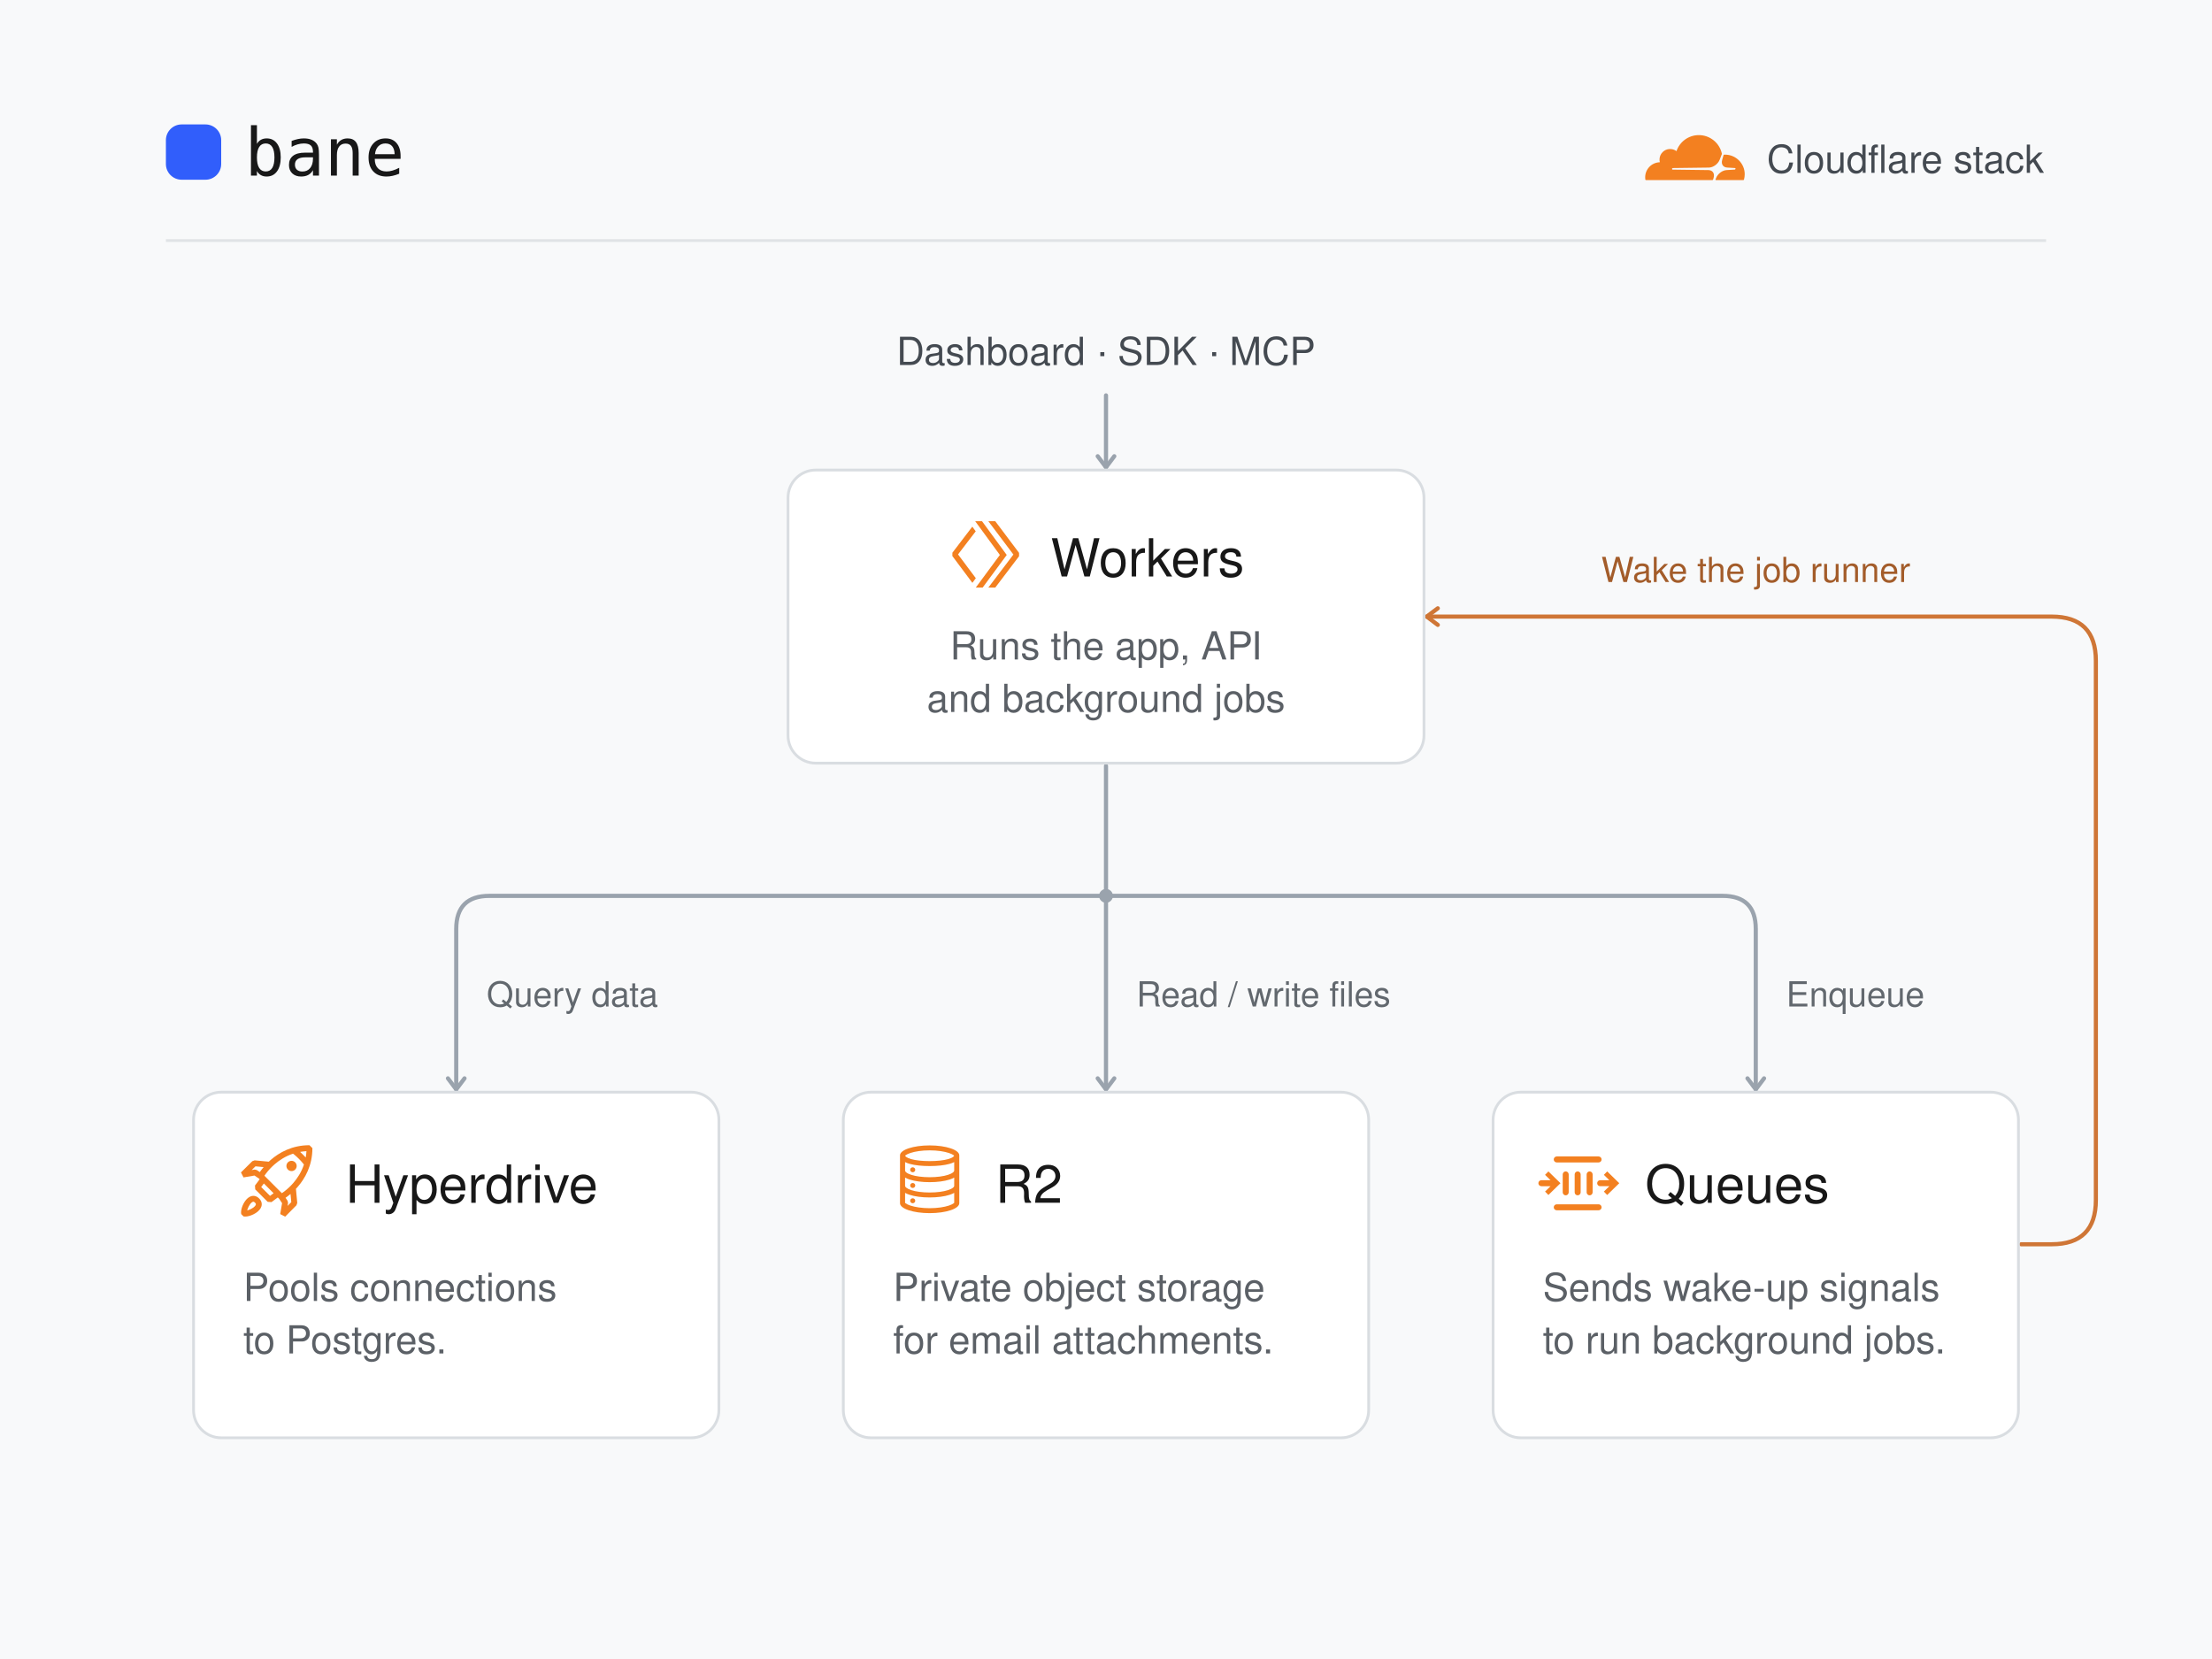
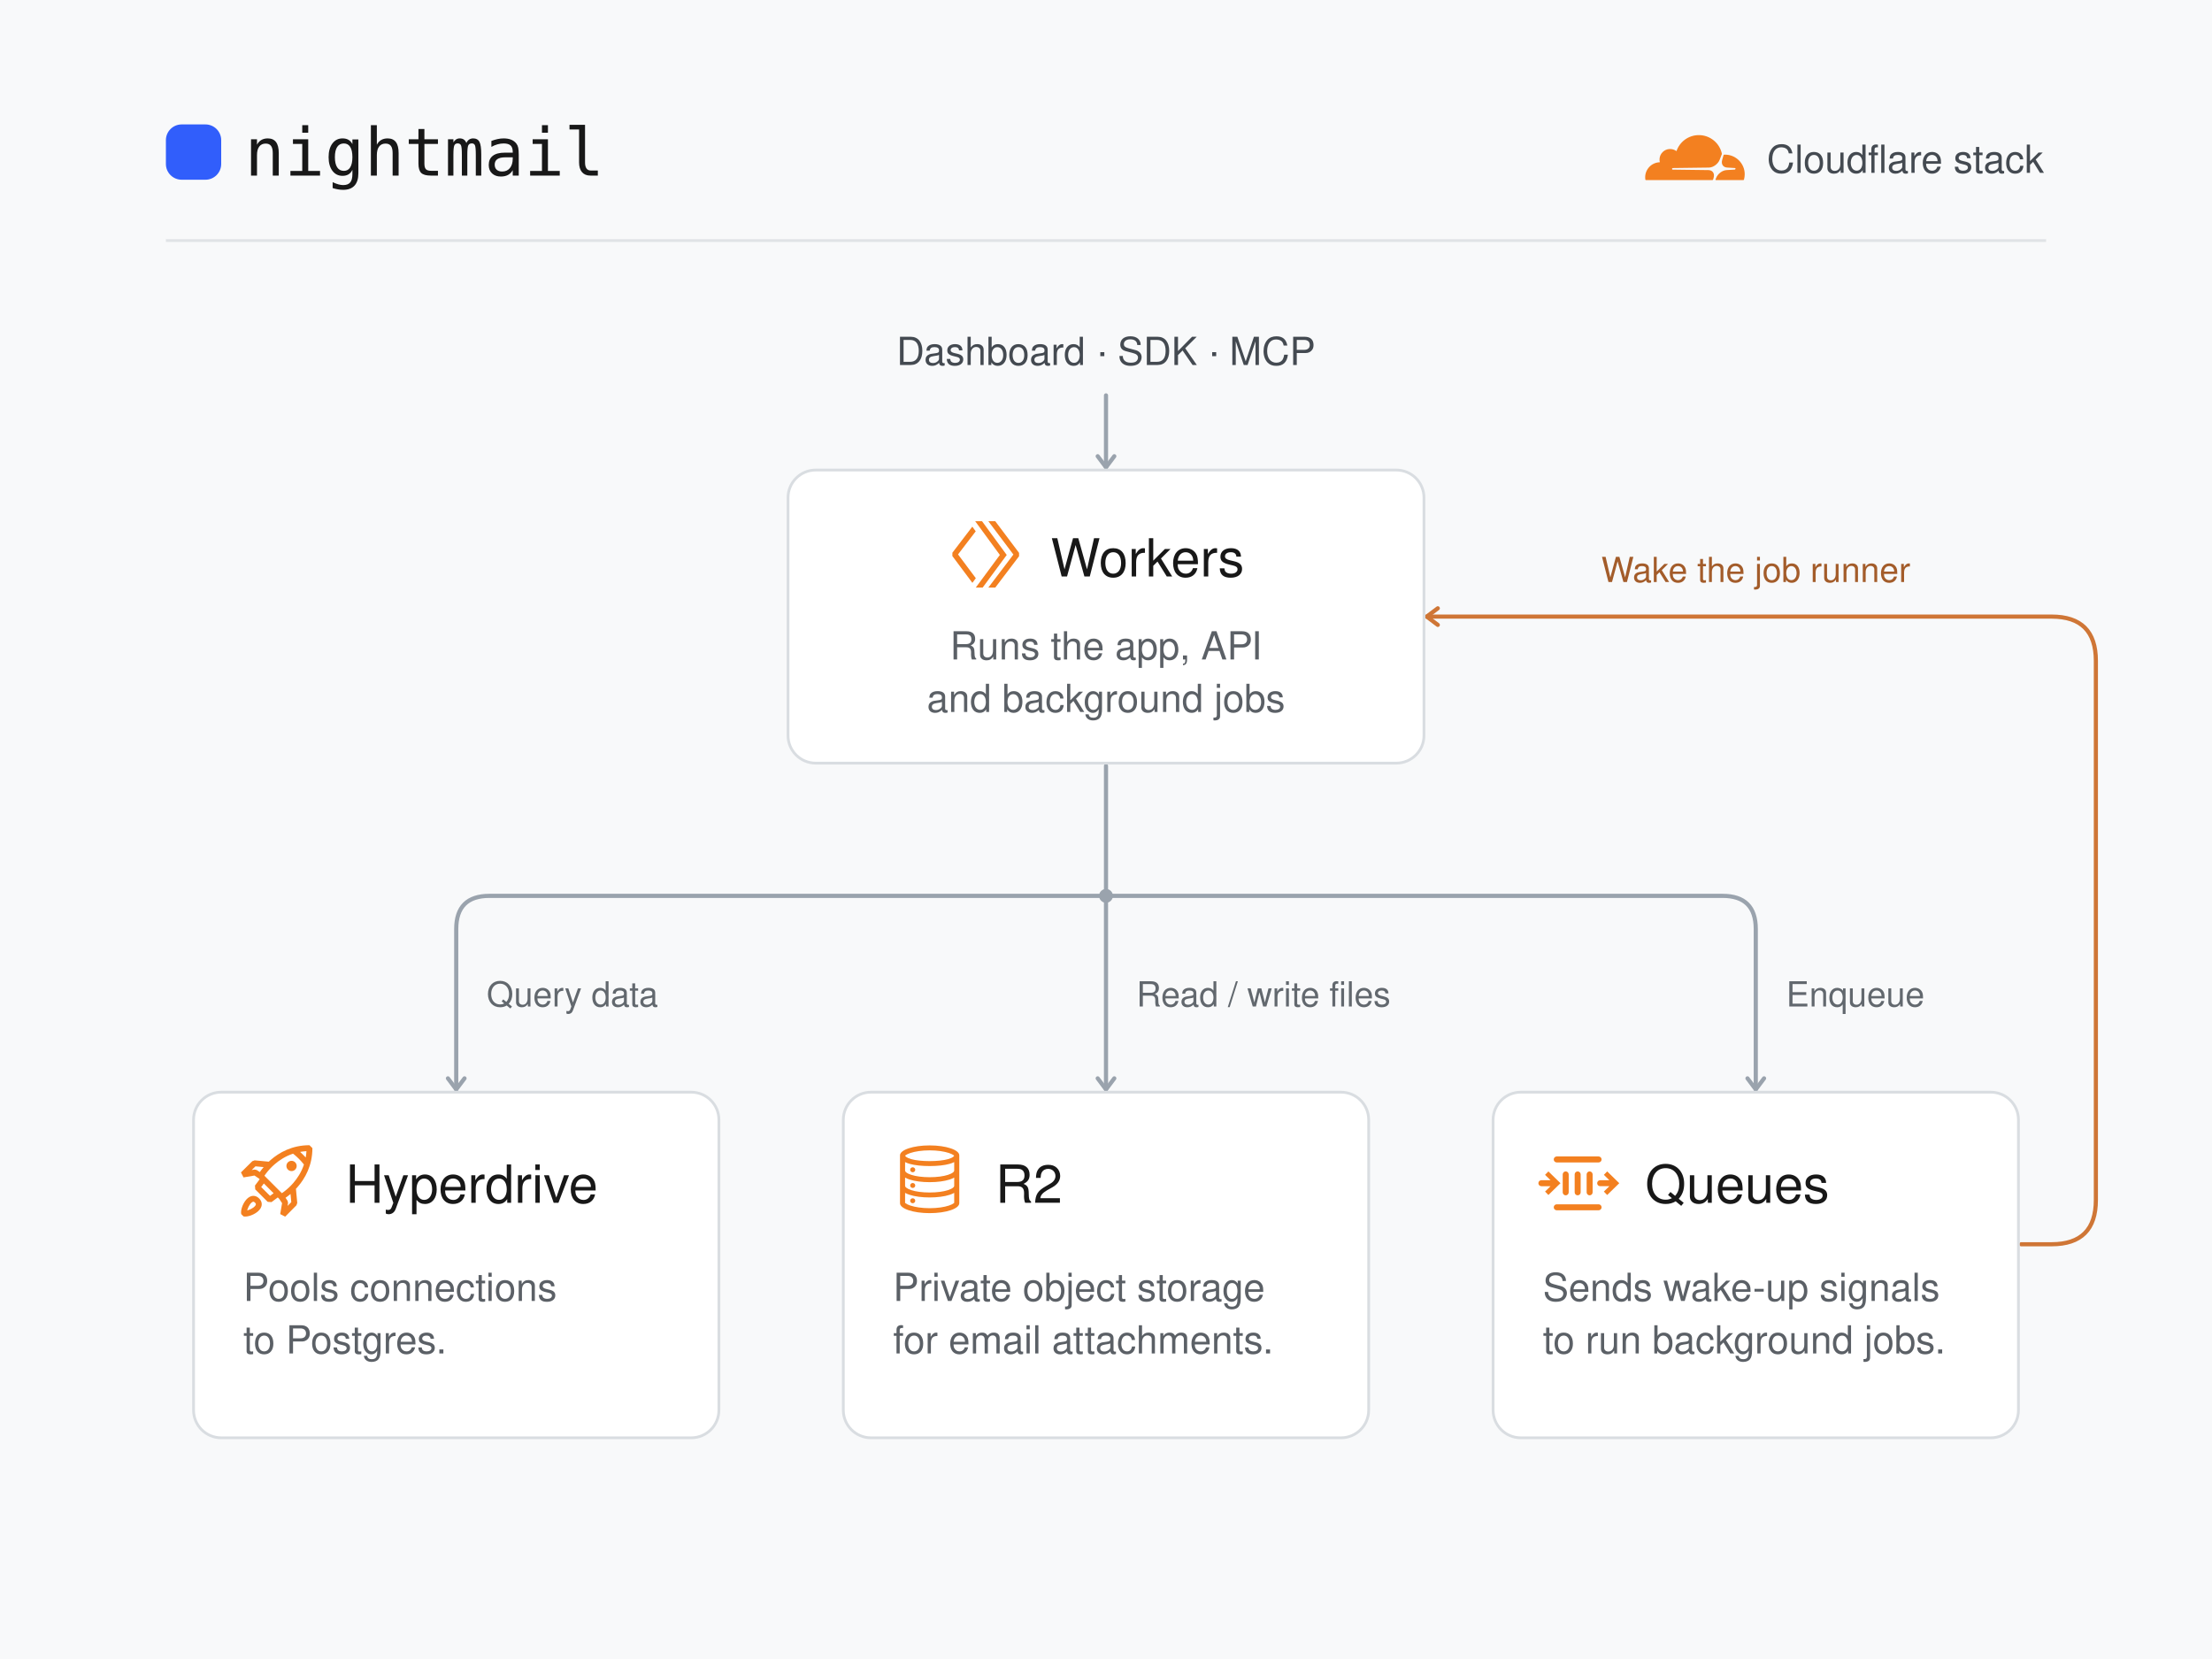
<svg xmlns="http://www.w3.org/2000/svg" width="1600" height="1200" viewBox="0 0 1600 1200" role="img" aria-labelledby="title desc">
  <defs>
    <style>
      @font-face { font-family: "OpenTUI Mono"; src: url("../app/public/fonts/opentui-regular.woff2") format("woff2"); font-weight: 400; }
      .mono { font-family: "OpenTUI Mono", ui-monospace, monospace; }
      .sans { font-family: "Helvetica Neue", Helvetica, Arial, sans-serif; }
      .node-title { font: 500 38px "Helvetica Neue", Helvetica, Arial, sans-serif; fill: #181818; }
      .node-copy { font: 400 28px "Helvetica Neue", Helvetica, Arial, sans-serif; fill: #5b6066; }
      .pipe-label { font: 400 25px "Helvetica Neue", Helvetica, Arial, sans-serif; fill: #62686e; }
      .node { fill: #fff; stroke: #d9dde1; stroke-width: 2; }
      .pipe { fill: none; stroke: #9aa3ad; stroke-width: 3; stroke-linecap: round; stroke-linejoin: round; }
    </style>
    <marker id="arrow" markerWidth="16" markerHeight="16" refX="12" refY="8" orient="auto" markerUnits="userSpaceOnUse">
      <path d="M4 2l8 6-8 6" fill="none" stroke="#9aa3ad" stroke-width="3" stroke-linecap="round" stroke-linejoin="round" />
    </marker>
    <marker id="wake-arrow" markerWidth="16" markerHeight="16" refX="12" refY="8" orient="auto" markerUnits="userSpaceOnUse">
      <path d="M4 2l8 6-8 6" fill="none" stroke="#cf7636" stroke-width="3" stroke-linecap="round" stroke-linejoin="round" />
    </marker>
    <symbol id="workers" viewBox="0 0 48 49">
      <path d="m18.63 37.418-9.645-12.9 9.592-12.533-1.852-2.527L5.917 23.595l-.015 1.808 10.86 14.542z" />
      <path d="M21.997 6.503h-3.712l13.387 18.3-13.072 17.7h3.735L35.4 24.81z" />
      <path d="M29.175 6.503h-3.758l13.598 18.082-13.598 17.918h3.765l12.908-17.01v-1.808z" />
    </symbol>
    <symbol id="hyperdrive" viewBox="0 0 64 65">
      <path d="M42.249 18.516a3.5 3.5 0 1 1 0 7 3.5 3.5 0 0 1 0-7" />
      <path fill-rule="evenodd" d="M28.046 17.91c5.738-4.997 14.495-10.037 26.416-10.037l2 2c0 11.921-5.04 20.678-10.038 26.416q-.595.682-1.186 1.31l.907 9.625-.57 1.595-7.662 7.733-3.392-1.745 1.274-7.45-1.98-2.976-.934-.935-4.269 3.202-2.614-.186-8.486-8.485-.185-2.614 3.202-4.27-.574-.573-2.977-1.98-7.45 1.275-1.745-3.392 7.733-7.662 1.595-.57 9.626.906q.627-.591 1.31-1.186m-4.66 16.04 6.638 6.64-2.424 1.817-6.033-6.032zm12.27 6.615L23.77 28.679a35 35 0 0 1 1.067-1.494 41.5 41.5 0 0 1 5.837-6.258c3.195-2.783 7.378-5.55 12.596-7.279.279.198.6.444.954.734a42 42 0 0 1 2.99 2.739 42 42 0 0 1 2.74 2.99q.436.534.733.954c-1.729 5.218-4.496 9.401-7.279 12.597a41.5 41.5 0 0 1-6.258 5.837c-.571.43-1.076.785-1.493 1.066m2.508 3.132 1.401 2.107.306 1.445-.34 1.986 2.544-2.567-.525-5.57a44 44 0 0 1-1.993 1.596c-.514.387-.982.72-1.393 1.003M21.641 24.779c-.386.513-.72.982-1.003 1.392l-2.107-1.401-1.444-.306-1.987.34 2.567-2.544 5.57.525a44 44 0 0 0-1.596 1.994m30.765-12.85c-.082 1.5-.254 2.94-.5 4.322a53 53 0 0 0-1.863-1.958 52 52 0 0 0-1.96-1.864 36 36 0 0 1 4.323-.5M20.168 44.168c-1.6-1.6-3.521-2.134-5.419-1.551-1.692.519-3.04 1.829-4.013 3.15-1.004 1.364-1.792 2.987-2.288 4.521-.474 1.47-.77 3.143-.494 4.525l1.568 1.569c1.383.276 3.055-.02 4.525-.495 1.535-.495 3.157-1.284 4.52-2.287 1.323-.974 2.633-2.321 3.152-4.013.582-1.898.05-3.819-1.551-5.42m-7.35 7.913q-.419.135-.784.22.086-.364.221-.784c.378-1.172.982-2.4 1.702-3.378.751-1.02 1.46-1.543 1.965-1.698.3-.093.722-.14 1.417.555s.648 1.117.556 1.418c-.155.506-.679 1.214-1.698 1.964-.979.72-2.206 1.324-3.378 1.703" clip-rule="evenodd" />
    </symbol>
    <symbol id="r2" viewBox="0 0 40 40">
      <path fill-rule="evenodd" d="M30.289 6.423c-2.43-.813-5.958-1.362-9.977-1.362-4.018 0-7.545.549-9.976 1.362-1.228.41-2.033.842-2.48 1.195q-.14.111-.204.18c.052.171.196.395.562.67.524.394 1.372.783 2.563 1.119 2.368.666 5.731 1.023 9.536 1.023s7.167-.357 9.535-1.023c1.191-.336 2.04-.725 2.563-1.119.366-.275.51-.499.562-.67a2 2 0 0 0-.204-.18c-.447-.353-1.252-.784-2.48-1.195m-20.24 5.624c-.885-.25-1.71-.552-2.424-.922v4.393c0 .196.097.514.625.941.535.433 1.391.869 2.576 1.252 2.36.764 5.71 1.222 9.486 1.222 3.778 0 7.128-.458 9.487-1.222 1.185-.383 2.041-.82 2.576-1.252.528-.427.625-.745.625-.94v-4.394c-.715.37-1.539.673-2.424.922-2.7.76-6.336 1.124-10.264 1.124s-7.564-.364-10.263-1.124m25.576 3.471V7.622c0-2.829-6.856-5.122-15.313-5.122C11.857 2.5 5 4.793 5 7.622v24.756c0 2.829 6.856 5.122 15.313 5.122 8.456 0 15.312-2.293 15.312-5.122zM33 19.134c-.7.393-1.505.726-2.375 1.008-2.708.877-6.358 1.352-10.313 1.352-3.954 0-7.604-.475-10.312-1.352-.87-.282-1.676-.615-2.375-1.008v4.28c0 .196.097.514.625.942.535.432 1.391.868 2.576 1.252 2.36.763 5.71 1.221 9.486 1.221 3.778 0 7.128-.458 9.487-1.221 1.185-.384 2.041-.82 2.576-1.252.528-.428.625-.746.625-.941v-4.28Zm-23 8.904c-.87-.281-1.676-.615-2.375-1.007v5.143c.044.048.116.117.231.208.447.353 1.252.785 2.48 1.195 2.43.813 5.958 1.362 9.976 1.362s7.546-.549 9.977-1.362c1.228-.41 2.033-.842 2.48-1.195a2 2 0 0 0 .231-.208v-5.143c-.7.392-1.505.726-2.375 1.007-2.708.877-6.358 1.352-10.313 1.352-3.954 0-7.604-.475-10.312-1.352m23.06 4.06-.01.016zm-25.495 0 .01.016zm3.997-15.726c.725 0 1.313-.573 1.313-1.28s-.588-1.281-1.313-1.281c-.724 0-1.312.573-1.312 1.28s.588 1.281 1.313 1.281Zm1.313 6.83c0 .706-.588 1.28-1.313 1.28-.724 0-1.312-.574-1.312-1.28 0-.708.588-1.281 1.313-1.281.724 0 1.312.573 1.312 1.28Zm-1.313 9.176c.725 0 1.313-.573 1.313-1.28s-.588-1.28-1.313-1.28c-.724 0-1.312.572-1.312 1.28 0 .707.588 1.28 1.313 1.28Z" clip-rule="evenodd" />
    </symbol>
    <symbol id="queues" viewBox="0 0 40 40">
      <path d="M11.154 19.894 5.33 14.21l-1.612 1.65 2.656 2.594H1.942a1.442 1.442 0 1 0 0 2.884h4.433L3.72 23.927l1.61 1.653 5.823-5.685Zm28.352 0-5.823-5.685-1.612 1.65 2.656 2.594h-4.433a1.442 1.442 0 1 0 0 2.884h4.433l-2.655 2.591 1.611 1.651z" />
      <rect width="23.07" height="2.884" x="7.911" y="7" rx="1.442" />
      <rect width="23.07" height="2.884" x="7.911" y="30.07" rx="1.442" />
      <path d="M13.679 14.21c.796 0 1.442.645 1.442 1.441v8.651a1.442 1.442 0 1 1-2.884 0v-8.65c0-.797.646-1.443 1.442-1.443Zm5.767 0c.797 0 1.442.645 1.442 1.441v8.651a1.442 1.442 0 1 1-2.884 0v-8.65c0-.797.646-1.443 1.442-1.443Zm5.768 0c.796 0 1.442.645 1.442 1.441v8.651a1.442 1.442 0 1 1-2.884 0v-8.65c0-.797.645-1.443 1.442-1.443Z" />
    </symbol>
  </defs>
  <rect width="1600" height="1200" fill="#f8f9fa" />
  <g transform="translate(120 80)">
    <rect y="10" width="40" height="40" rx="11.4" fill="#315efb" />
-     <text class="mono" x="57" y="47" fill="#181818" font-size="48" font-weight="400">bane</text>
+     <text class="mono" x="57" y="47" fill="#181818" font-size="48" font-weight="400">nightmail</text>
  </g>
  <g transform="translate(1190 78)" fill="#f38020">
    <g transform="scale(3)">
      <path d="M16.509 16.845c.147-.507.091-.971-.155-1.315-.225-.316-.605-.499-1.062-.52l-8.659-.112a.156.156 0 0 1-.133-.071c-.028-.042-.035-.099-.021-.155.028-.084.112-.148.204-.156l8.736-.112c1.035-.049 2.16-.887 2.554-1.914l.499-1.301c.021-.056.029-.113.015-.168-.562-2.546-2.835-4.445-5.55-4.445-2.504 0-4.628 1.618-5.388 3.861-.493-.366-1.119-.562-1.794-.499-1.203.119-2.167 1.083-2.286 2.286-.028.31-.007.613.064.894C1.568 13.171 0 14.775 0 16.752c0 .175.014.351.035.527.014.083.084.147.169.147h15.981c.091 0 .176-.065.203-.155l.12-.427zm2.757-5.563c-.077 0-.161 0-.238.011-.057 0-.105.042-.127.098l-.338 1.174c-.147.507-.092.971.154 1.316.226.316.606.498 1.062.519l1.844.113c.056 0 .105.026.133.07.028.043.035.107.021.156-.028.084-.113.148-.204.155l-1.921.112c-1.041.049-2.158.887-2.553 1.914l-.141.358c-.028.071.021.142.099.142h6.598c.077 0 .147-.049.169-.126.112-.408.176-.837.176-1.28 0-2.603-2.125-4.727-4.734-4.727" />
    </g>
    <text class="sans" x="88" y="47" fill="#444a51" font-size="28" font-weight="400">Cloudflare stack</text>
  </g>
  <path d="M120 174H1480" stroke="#e0e3e6" stroke-width="2" />
  <text class="sans" x="800" y="264" text-anchor="middle" fill="#444a51" font-size="28">Dashboard · SDK · MCP</text>
  <path class="pipe" d="M800 286V338" marker-end="url(#arrow)" />
  <path class="pipe" d="M800 554V648" />
  <path class="pipe" d="M800 648H354Q330 648 330 672V788" marker-end="url(#arrow)" />
  <path class="pipe" d="M800 648V788" marker-end="url(#arrow)" />
  <path class="pipe" d="M800 648H1246Q1270 648 1270 672V788" marker-end="url(#arrow)" />
  <circle cx="800" cy="648" r="5" fill="#9aa3ad" />
  <text class="pipe-label" x="352" y="728">Query data</text>
  <text class="pipe-label" x="822" y="728">Read / write files</text>
  <text class="pipe-label" x="1292" y="728">Enqueue</text>
  <path d="M1462 900H1484Q1516 900 1516 868V478Q1516 446 1484 446H1032" fill="none" stroke="#cf7636" stroke-width="3" stroke-linecap="round" stroke-linejoin="round" marker-end="url(#wake-arrow)" />
  <text class="sans" x="1270" y="421" text-anchor="middle" font-size="25" fill="#a35c2a">Wake the job runner</text>
  <g transform="translate(570 340)">
    <rect class="node" width="460" height="212" rx="20" />
    <use href="#workers" x="111" y="28" width="64" height="66" fill="#f38020" />
    <text class="node-title" x="190" y="77">Workers</text>
    <text class="node-copy" x="230" y="137" text-anchor="middle">Runs the app, API</text>
    <text class="node-copy" x="230" y="175" text-anchor="middle">and background jobs</text>
  </g>
  <g transform="translate(140 790)">
    <rect class="node" width="380" height="250" rx="20" />
    <use href="#hyperdrive" x="26" y="30" width="68" height="69" fill="#f38020" />
    <text class="node-title" x="110" y="80">Hyperdrive</text>
    <text class="node-copy" x="36" y="151">Pools connections</text>
    <text class="node-copy" x="36" y="189">to Postgres.</text>
  </g>
  <g transform="translate(610 790)">
    <rect class="node" width="380" height="250" rx="20" />
    <use href="#r2" x="34" y="35" width="56" height="56" fill="#f38020" />
    <text class="node-title" x="110" y="80">R2</text>
    <text class="node-copy" x="36" y="151">Private object storage</text>
    <text class="node-copy" x="36" y="189">for email attachments.</text>
  </g>
  <g transform="translate(1080 790)">
    <rect class="node" width="380" height="250" rx="20" />
    <use href="#queues" x="32" y="36" width="60" height="60" fill="#f38020" />
    <text class="node-title" x="110" y="80">Queues</text>
    <text class="node-copy" x="36" y="151">Sends wake-up signals</text>
    <text class="node-copy" x="36" y="189">to run background jobs.</text>
  </g>
</svg>
